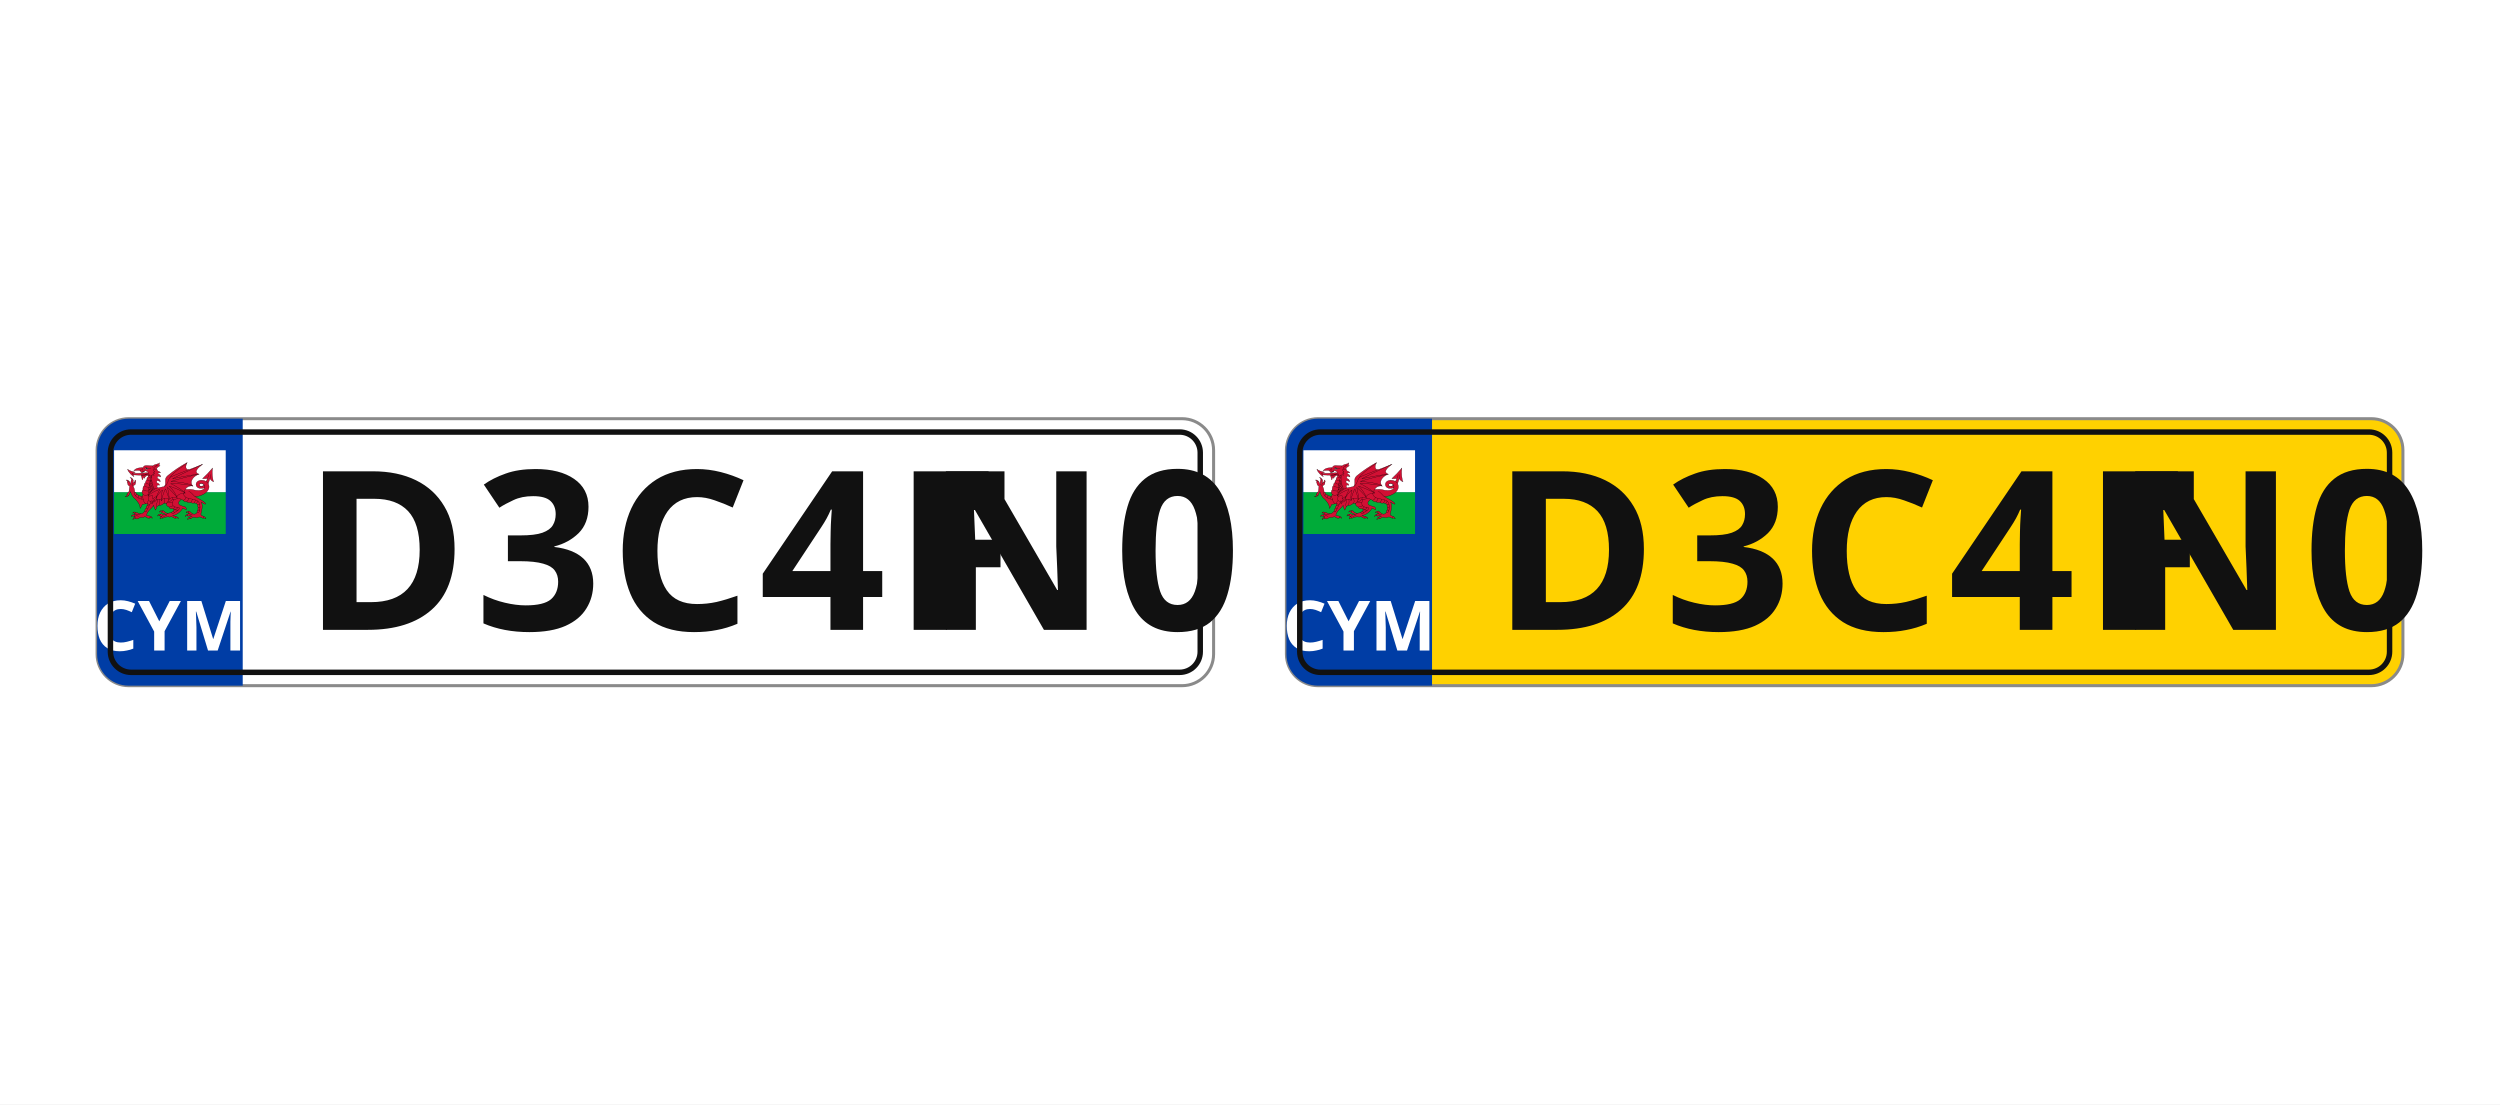
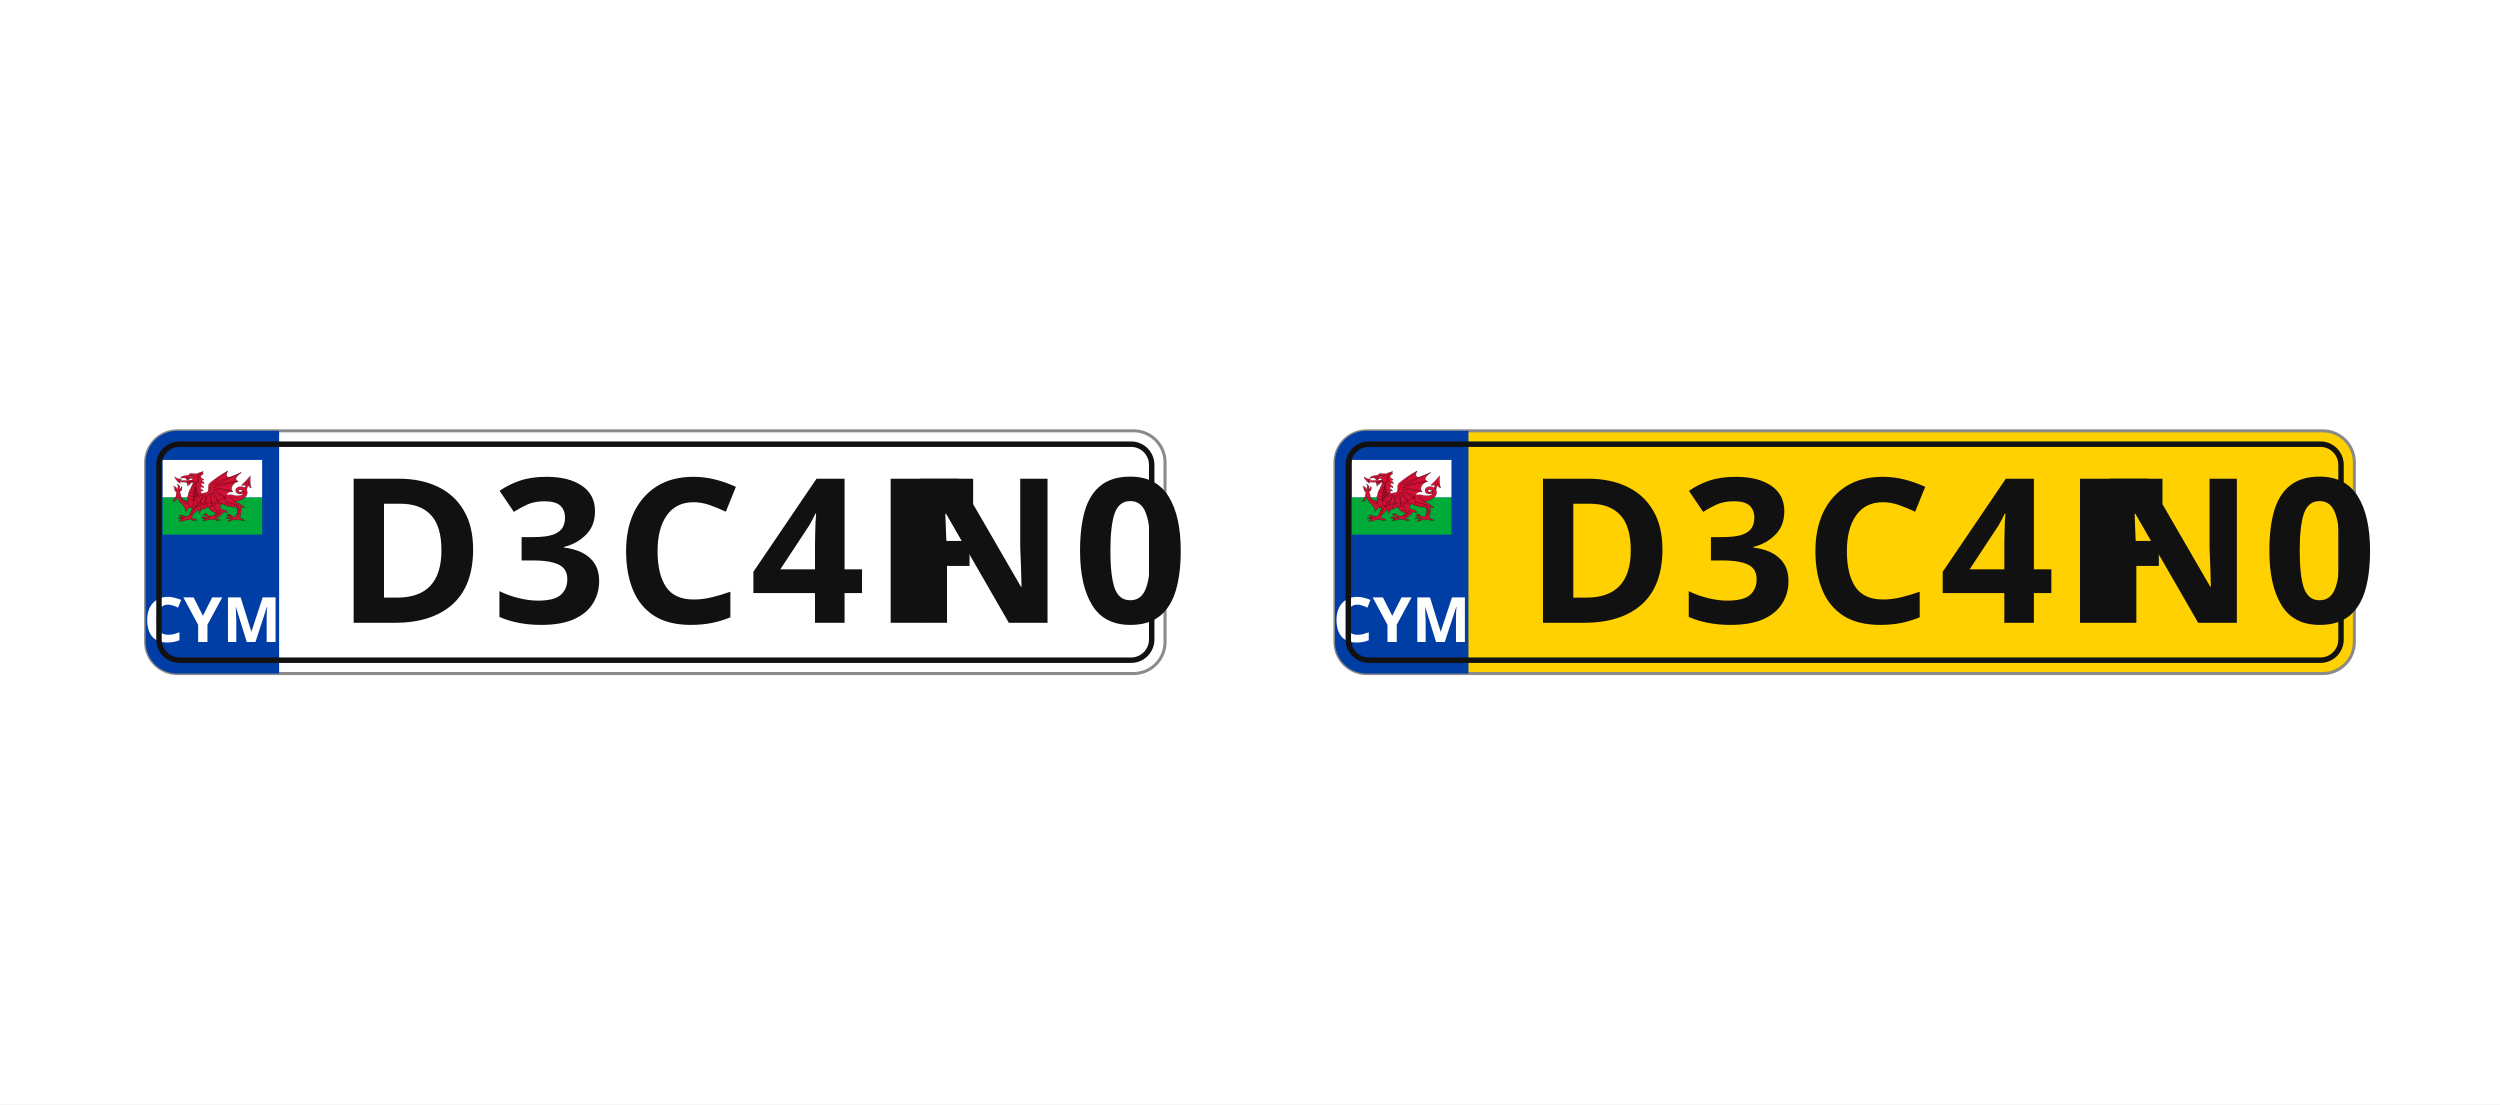
<svg xmlns="http://www.w3.org/2000/svg" width="206mm" height="91mm" viewBox="0 0 206 91">
  <g id="Background">
    <rect width="206.0" height="91.0" fill="#FFFFFF" />
  </g>
  <g id="front">
    <clipPath id="frontc">
-       <rect x="8.000" y="34.500" width="92.0" height="22.0" rx="2.6" />
+       <rect x="12.000" y="35.500" width="84.0" height="20.0" rx="2.6" />
    </clipPath>
-     <rect x="8.000" y="34.500" width="92.0" height="22.0" rx="2.6" fill="#FFFFFF" stroke="#8A8A8A" stroke-width="0.25" />
+     <rect x="12.000" y="35.500" width="84.0" height="20.0" rx="2.6" fill="#FFFFFF" stroke="#8A8A8A" stroke-width="0.25" />
    <g clip-path="url(#frontc)">
-       <rect id="frontband" x="8.000" y="34.500" width="12.0" height="22.0" fill="#003DA5" />
+       <rect id="frontband" x="12.000" y="35.500" width="11.0" height="20.0" fill="#003DA5" />
    </g>
-     <svg x="9.400" y="37.100" width="9.200" height="6.900" viewBox="0 0 640 480">
+     <svg x="13.400" y="37.900" width="8.200" height="6.150" viewBox="0 0 640 480">
      <path fill="#00ab39" d="M0 240h640v240H0z" />
      <path fill="#fff" d="M0 0h640v240H0z" />
      <g stroke="#000" stroke-width="1.4">
        <path fill="#d21034" d="M419 70.8h-.1zm-.1 0a694 694 0 0 0-111.8 75c-17 14.9-12.2 26.7-12.9 40 .6 9-1.9 17.4-7.4 22.4l-37.8 7.6-3.6-10.4c1.1-5.4 5.5-8 14.9-4.7.7-6.8-4.9-9.6-11.3-12-2.3-1.8-5-3-4.7-9-1-13.5 20.6 1 20.8 1s-.8-13.7-10.7-16.4c-5.4-1.9-7.7-7.6-5.6-11.8 4.3-8.7 12.5.6 18.7 1-.2-5.7-1.8-9.7-6.7-14.2-2.6-1.7-9-2.9-9.2-5.6-.1-3.6 6-5.2 14.5-4.2-1.8-5.1-7.5-8.4-15.3-10.8l-4.6-8.1c-2.2-4-3.2-4.2 1.9-11.8 4.5-3 10.6-7.2 15.2-10.1l-5-.6c.6-5.5.7-7.4 2-16.5-5 6.7-11 5.5-16.6 8.2 0 0-15.6 2.8-20.7 9.5l-39.4-2c-8.4 1.1-15.5 3.5-16.9 11.6-19.1 2-39.1.3-53.7 18.5 10-.4 18.6-2.8 29.8-1.4 0 0 9.5.2 11.4 10.3.2.4 3.3.4 3.3.4l3.6 2.8 1.4-3.8 3.2 2.2 1-4.2 3.2 2.2.2-5 4.2 3v-6.7s15.6 0 20.4 10c.2.1-43.7 8-86.1 4.3l12.2-6c-15.4-3.2-30-6-43.6-16.7 5.1 19.4 31.7 42.1 37.2 42l-5.2-9.4 46 2c1.7 5.1 1 10.8 5 15.3 0 0-2.5 8.4 3.2 11.8.2.4 6.7-17 6.7-17s2 4.7 4 7.8c3-15 19.4-17.5 19.4-17.5l3.4 8c-5.1.8-11.5 11.2-8 17-3.5 0-9.6 10.1-7.7 15.6-2.9 2.9-10 6.7-8.3 18.8-5.6 1.2-9 11.5-7.2 22.5-8.8 8.1-6.6 23 1.2 29.1-3.2 3-5.2 5.1-5.2 8.7-3.1-1.1-6-.2-7.3 1.8-3.8-3.9-9.2-7.2-13-3.6-1-4.6-7-9.6-13.5-9a12 12 0 0 0-9-13s-1.5-22.6-8.3-30c-.7-4 .4-6.8 6-10.2 5.7-3 6.9-5.3 6.4-13.9 2.3-5.7 4-11.5-3-15.4.2 6.8-1.8 10-4.6 13-3.3-.4-4.4 3.4-6.6 5-3.1-4.1 6.5-10.6-.6-19.9-.4-.4-5-12-16.3-11.8 5.3 3.1 7.6 8.4 7.6 13.9a41 41 0 0 0-1.8 29.3c-4.7-7-7.4-20.4-11.3-22.7-3.4-.7-5-8.7-18.3-6.4 5.7 1.5 7.6 5.9 9 9.8-3.4 1.8-1.7 6.6.9 9.9-.5 7.7 4.1 12.2 11 15L85.6 237c-2.7-.3-7 10.4-8.6 10.7-2.7 1.7-7.4 6.2-2 7.5-1.6 5.7-3.1 9.2-11.7 10.4 0 0 9 5.4 16.6-3.8 8-.2 5.4-9.8 9.3-14 0-.3 2.3-1.7 5.5-10.2 1.4 7.6 9.2 30.8 26.7 42.3 15.3 16.4 28 31.9 27.8 53.7a54 54 0 0 0 12.3-22.7 89 89 0 0 1 30.8-3.6c-1.8 3.9-3.9 7.6-1.3 10-7.4 2.6-9 8-6 13.3-7.8 5.3-8.3 8.7-8.4 17.5-14.5 18.5-23.4 17.9-37.7 13-4.6-2.7-12-6.6-15.3-4.5-6.1-4.2-15-4.8-16.5 4.6 4.7-3.9 7.4-3.1 11.1.6-.7 1.9-1.3 3.7 1.4 4.8l-3.6 4c-6.6-1-15.6-1-17.9 8.7 3.4-2.9 11-3.5 17-.8l3.5 1.2.4 4.6s-9-1.4-11.4 13.3c8.4-9 14.4-6.7 14.4-6.7 3.3 4.8 15.3 4.1 24-3.8 12.1-6.8 15.7 3 23.5-3.4 6.5-4.8 14.2-1.6 19.5 4 6.1 2.3 12.5 4.2 17.5 0 0 0 6.2-3.9 12.3 2.4 0-7-5-10.9-11.8-11l-2-2c-6.5-1.4-13.7-.8-19.4-4a58 58 0 0 1 14.1-27c9.3-10 16.2-14.6 28-29.9-.5 8.7 6.1 18.3 9.6 27 0 0 7-11.1 8-20.3.3 0 8.9-4.4 12.5-8.3 7.8 4.9 20.4-3.8 28.6-11 5 2 8.9 1.8 14.7 0-4.7 9.6 2.7 18.5 14.5 22.2 1 8.4 9.6 10.2 22.5 10.2.6 5 8.3 5.7 8.3 5.7-5 2.2-7.4 4.5-7.3 9.6-5 0-8.7 1.3-10 7-6.9.2-13.9.7-19.8 4-6.3-.9-14-3.5-18.9-8.6-2.5-2.1-3.2-5.2-7.6-6.4-2.8-3.3-6.2-2.6-7.3.6-2.9-2.3-13.8-3.3-15.7 7 5.2-3.7 9.7-5.1 13-.5-1.8 3.1 4.2 5 9.4 6.2 3.7.2 10.2 3.6 12.2 9.2a20 20 0 0 1-16.7-2.6 11 11 0 0 0-13-.8c-4.4-2.8-14.7 2.5-15.1 10.9 4.3-4 8.3-6 12.3-3.4-2 .4-1.3.6-1 1.8l10 5.8c-5 1.3-9.6 3.3-7.4 12.5 0 0 4-8 13-5 .2-.3 1.3 2.8 3.9.7 3.9-4.4 12.8-6.4 20.7-7.2 6.3-.7 12.6-2.6 18 1 5-2.5 10.4-4.2 16-.2 6.6 2 11.4 9.8 19.7 6.3 4.2-3 9.3-3 14.5 2.8 0-7.4-5.5-9.9-13.3-11.5l-5.4-3.2c-5-.8-10 .1-15.1-2.3a92 92 0 0 0 57.7-42.4l12.5 4.4c3 .2 3.2 1.2 9.3 3 .2-8.9-3.7-18.1-19.8-19l-21-8c-4.6-4.8-6.6-14.9-.9-20.8 5.6-5 6.6-4.4 10.3-10.5 4.5-.4 8.7 4.2 12.8 4.2 2 5.9 13.4 11 20.6 9.3 4.5 4 13 6.2 22.5 3a18 18 0 0 0 20.5 3c2.2 2.2 6.8 4 12 2.8.5 0 2.8 5.8 8.5 7.9-2.5 2.4-1 13 1.7 16.9a17 17 0 0 0-.9 12.7c-5.8 3.7-7 6.5-4.4 12.8-7.6 12.3-16.7 13.7-25.3 10l-9.3-6-9.8-9.6c-1.7-1.6-5.2-2-5.9 1.4 0 0-12.6-2.8-13.7 7.9 5.3-5.1 12.7-.6 12.7-.4s-1.8 1.4-.4 3.4c.3-.3 9.3 3.3 17.2 6.7 4.3 1.7 5.3 2.2 7.2 3.2l-7.2-3.2a33 33 0 0 0-11-2.9c-4.4-.4-9.2-1-11.4 2.4-4.8 2-12.4 3.7-12 12.7 3.2-5.4 7.7-5.1 13.4-4.6l-.4 1.2c6.2 2.8 5-.8 10.8-1.3a44 44 0 0 1 15.3 2.5c-4.5 1.3-10.7.7-13.6 4-.6 1-2.5.6-1.6 3.2 0 0-9-.2-11.3 12 9-5.7 15.9-5.5 16-5.5l2.9.6 11-7.3c.3 0 10.6-4.6 15.3.6 4.2 2 8.6 2.2 13-.4 8.4-3.7 16.3-4 24 1.2l7.1 4.2 3-2s8-2.2 13.8 4.9c-2.4-12.3-11.2-12.7-11.2-12.7l-2-1.8-12.4-4.9c-1.9-4.5-6.4-8-1.9-13.4 4.7-23.1 10.2-40.4 1.2-63.8 8.4 3.6 14.7 14.8 25.2 10.9 0-9.4-34.6-27.3-61-41.6C508 264 560 232.1 540 191.5l9.4-29.4c4.5 9 13.5 15.8 21.6 18.7-6.7-12.7-10.5-51.6-6.7-78.4a627 627 0 0 1-57.1 60c10 2.4 18.9.7 28.6-.5l-8.2 17c-26.6-15.7-57.8-4-58 16.8.9 24.2 30.8 27.7 48.1 19.2-3.4 22.1-54.2 14-54.2 14-18-6.2-35.1-5.2-54-5 3.9-12.1 25.7-22.9 42.4-18.1-23.3-26.2 3.3-58.7 35.4-68.6-35-11.6-4.9-38.3 21.3-57.4 0 0-75.3 31.7-82.2 31.6-21.4-1.6-15.6-27-7.4-40.6zm-236.4 30.4q2.8 0 5.5.6c3.4.9 7.5 1.3 7.5 2.4-1.6 2.6-5.5 5.7-9.3 5.6s-6-2.5-7.2-8.2q.8-.4 3.5-.4zm317 89.4c5 0 10.9 2 16.6 8.2-2.7 8-26.8 12-28.4.2-.5-3.6 4.6-8.3 11.8-8.4z" />
        <path fill="none" stroke-linejoin="round" d="m207.4 171.2 3.7 5.3m-.2.1s0 7.2 1.5 7.3m-3.3 3.9 3.8 6.3m-10.5 1.6c.2 0 4.7 5.2 4.7 5.2m3.9-4c0 .2 4.2 8.1 4.5 8.1m-10-2.6s1.4 9.6 2.7 9.3m-9 8.3 4.2 6.5m3.7-13.3s2.3 9.1 4.1 8.3m1.9-13.8c.1.2 4.3 6.1 5.4 5.3m-1 2.3 4 8m-10.6-1.8 3.3 9.4m-11-4.6s3 10.1 5.7 8.5m-6.8 5s.2 5.3 2.8 5.6m1.8-8.3c0 .2 2.7 3.8 2.7 3.8m5-10.1 2.1 3.5m4.9-10 3.3 4.1M206 176.7c.1 4.5 7.2-1.6 10-5.4m-13 21s7.7-5.5 13.7-13.8m-16.3 26.9c5.5-1.5 15.6-13.7 17.6-20.2m-18.7 32.3c1.5.7 20.3-13 20.8-22.9M198.8 228c0-.1 17.2-4.4 24.3-23.3M198 242.3s27.5-16.5 29-28.6M412.4 270s-1.8 14.2-16 16.4m20.5 9c.1-.2 13.6-15 10.1-19.5m21.1 5.2s-.2 10.3-8.6 17.4m25.4-14.4s.3 12.4-5 17.4m20.4-10s-6 11.7-8.1 12.9m7.9 7.8s7.8 2 10.3-3.2m-8.3 20.1s7.2 1.3 10.6-5.6m-11.4 18.7s5.9 5 9.9-1.6m-94-94.4s-.7 25.3 34.8 30.4c39.7 11 58.5 5.2 60.8 49.7-1.5 17-3.6 36-16 28.7m-117.4-85.5s5.7 10.1 12.5 9.4c9-2.6 12.3 2.9 12.3 2.9m-49-2.2s15 7.3 27.7-4.5m-26-6c1.3 17.5-20.1 27.5-28.6 25.8m29.6 41c.1 0 11.6-6.8 9.3-11.6m-32.1 1.5c.3-.4 19.3-2.2 22.8-9m-31.6-19s26.9.2 28.7 5.1m7-21s-26.2 44.9 22.2 44.9m-50-45.5s-5.6 16.7-13.6 22.4m-14.2-28.2s9.7 18.8 0 28.1M261 280.8c.1.3 3.1 26.7-3.5 34.2m-9.2-33.4s1 16.8-4 22.8 1.2 18.4 1.2 18.4m-60.5 8s3.6 6.3 8.5 4.1m-2.5-17.8s8 3.5 10.7 2.2m-2-30.4s-11.8 3.3-7.3 17.3c6.8 5.5 13.4 4.6 13.4 4.6m-29.4 37.4c-.1 0 1.4 11 9 2.7 5.3-11.2 22-42.6 25.9-53.4m7.8-5.1s-8.1-6.3-7.8 2.5c-.2 5.5 2.5 6.8 2.5 6.8.3 4 3.8 9.6 6.6 4.5 1.2-5-.8-7.2-.8-7.2m4.7-9c-7.3-.4-11.3 15.7 2.8 5.6m4.8-11s-1.8 2.5-4.7-.2c-1.5-2.6-6.8 12 2.5 12.5 1.7-4.3 6.8-5.5 6.8-5.5m4.4-13.8s-4.2 2-5.7 1.7c-5 1.1-4 12.8 2.3 12.1 2.2-2.5 4.5-6 4.5-6m-40.3-23c-.2 0-16.5 25.7 9.1 32.5m198-71s-10 8.4-.7 22c-31-.5-47.5 13.8-48.8 23.4-39.4-2.8-32.2 8.8-45 12.6-17.1-14.3-42.2-6.3-40.6 8-11.4-16.1-29-8.3-31.2-4.3s-1.3-19.8-1.3-19.8-11.5 5.2-19.4 14.6v-19.9c-9.6 2-18.9 2-28.8 1.8m-25.9-7.3s14.3 8 32-2.8M166 226.3s11 10 32 6.8m-25-29.7s2.4 8.1 26.3 8.6M181 184.6s9 11 21.2 9.3m-13.5-25s3.5 6 16.8 7m-9-24.5s7 7.6 15 6.3M238 89.3s3.1-3 8.3-1.5m-10.5 17.8s-9.6-.3-9-4c.8-4.4 10.2-7.5 10.2-7.5s12.5-8 14.4-10.8m-56.6 44 12.2 23.3 5.8-8.8 3 6 5-8.7 8.6 5.5-3.2-10.7 7.2-.5s-2-5.1-8.4-6.2c1.7-1.3 7.7-5.3 7.7-5.3s-3.4-4-8.8-4.1c1.8-1.9 4.2-6.5 4-6.5l-5.3-1.2s12.2 4 21.6-1.6M221 89.7c.1.1-.7 4.8-3.3 7.5m-43.7 5.3s7.5-2 13.1-.9 13.1 3.2 13.1 3.2 9-1.2 11.9-3.3m-56.8 6s-1 3.6-1.4 6c0 1.7-5.5 4-5.5 4m10.3-17.4s4.8 6 5 9.5c.1 3.4-3.6 6-3.6 6M109 141l-5-8 4.5-1.6m90.5 121c-4-5.2 3-84.2 17.7-104.8-5.1 37.2 12 75.2 16.3 75m-79-97s6.8 2.5 20.7-8.6m18.9 26.8 10 .1m300.3-62s-166.7 77.8-169.1 82c28.1-8.6 147.5-28.5 150.4-26.8-7 1.7-151.9 35-158.7 43 36.2-1.2 111.9 11.6 123.8 24C424.5 198.3 347.6 187 324 192c17.2 4.1 83.2 46.8 83.2 53.6-10-9.5-89.3-42.2-92.4-39 18.2 10.9 43.9 51.4 43.9 61.3-5.3-8.4-51.2-57.7-53.9-54.5 4.9 6.7 14.5 64.9 9.6 67.6 0-7-17.8-58-19.3-59.4-3.6 1-26.3 62-21.8 67.8-3-20.4.5-63 6-61.3-10 1.5-41.7 43.4-38.3 50 1-10.5 2.4-17.4 20.4-52.1-20 1.2-61.2 27.1-68.2 36.4 5.6-16.5 40.5-44.4 55.8-46.4m72-60.7c17.6-9.8 72-29.7 108.4-44.4m-142.6 97s12-.2 24-32.8c11.8-44.6 105.7-94.3 107.6-103.6M128 252.8s-2.8 6-6.2 7.6m19.7 1.4s-3.7 7.2-4.6 10.6m17.5-7s3 9.8.5 14.4m-36.4-40.1c-9.4 5.3 5.4 39 50.1 42.2m-7.2-18.2s-1.2 6 7.2 18c-2.4 13.4 10.2 23.9 15.2 25.6m-26-164.2 1.4-3.6 1.5 4 2.5-.1 1.6-4 1.4 4h2.4l1.5-4.4 2.3 4.2h2l1.5-5 3 3.6 1.2-.4 1-5.2 3.1 3.6 1-.5 1.4-5 2.5 3.7 1.3-.4 1.2-4.3 2.4 4m-39 6.2 18.8-.3c6 0 15.8-8.3 26.7-5.7m-84.9 46s3.1 6.8 7.4 3m-14.6 1.5s-6 16.2 1.2 20m-9.8-37.8s0 3.8 8-2m-32.5 86.7s6.3 2 5.3 6.7m-3-80.8s4 1.9 7.8-4m34.2 189.7c6.1-.4 7.5 2.4 13 2.4 6.6.2 12.9-2.4 21-4.7m53.1 15c-.2 0-3 5.8-.5 8.7m-87.5-8.2s9.8-8 15-3.1c4.9 1.7 7.6 1.4 7.6 1.4m-17.5-21.3s2.4 6.2-5.6 5.3m-2.4 9s5.1 3.2-.7 7.5m3.8 5.8s7 1 2.9 6.7M346 341.6s19 2 20 3.4c2.2-2.3 19.2-16.2-1.7-18.1a19 19 0 0 1-18.3 14.7zm-6.8 9.5c7.1 5.7 4.2 9.1 26.6-5.9m-36.8 13s10.5 11.4 18.2-2.4m-38.3 6.5-14.3 7.5M269 380.3s8.7-7.4 12.7-3.5 21.3-3.4 21.3-3.4M275.5 348s3 6-2.8 6.7m-8.5 11.9s3 5.6-2.8 7m9.5 8.1s9 .5 5.8 7.3m78.4-8.5s-5 4.2-1.3 9m73-39s5.7 2.8-1.1 7.5m-5.7 9.9s4.3 4.5 1.4 8.2m10.6 9s5.9 1.7 5.2 6.6m77.8-11s-5 3.7-2.3 8.4M427 236.3c11.8-1.4 28.8 25 37.5 30.1m51.9-67.4s6 5.3.7 18m10.4-38.2c1.7 1.3 8.1 4.8 12.4 12.8m4.1-52.2-8.3 22.5m17.6-23.6s-1.6 20-4 24M516 198.8c-2.7 8-26.8 12-28.4.2-.9-6 14.2-15.3 28.4-.2z" />
        <path stroke-linejoin="round" d="m182.3 101.3 9.3 1.7s-6.5 8.8-9.3-1.7z" />
      </g>
    </svg>
-     <text x="14.000" y="53.600" font-family="Barlow Condensed" font-weight="700" font-size="5.714" fill="#FFFFFF" text-anchor="middle">CYM</text>
-     <g id="frontreg" font-family="Barlow Condensed" font-weight="700" font-size="18.291" letter-spacing="0.640" fill="#111111">
-       <text x="24.973" y="51.902">D3C4F</text>
-       <text x="76.299" y="51.902">N0</text>
+     <text x="17.500" y="52.900" font-family="Barlow Condensed" font-weight="700" font-size="5.143" fill="#FFFFFF" text-anchor="middle">CYM</text>
+     <g id="frontreg" font-family="Barlow Condensed" font-weight="700" font-size="16.629" letter-spacing="0.582" fill="#111111">
+       <text x="27.639" y="51.320">D3C4F</text>
+       <text x="74.299" y="51.320">N0</text>
    </g>
-     <rect x="9.100" y="35.600" width="89.800" height="19.800" rx="1.7" fill="none" stroke="#111111" stroke-width="0.45" />
+     <rect x="13.100" y="36.600" width="81.800" height="17.800" rx="1.7" fill="none" stroke="#111111" stroke-width="0.45" />
  </g>
  <g id="rear">
    <clipPath id="rearc">
-       <rect x="106.000" y="34.500" width="92.0" height="22.0" rx="2.6" />
+       <rect x="110.000" y="35.500" width="84.0" height="20.0" rx="2.6" />
    </clipPath>
-     <rect x="106.000" y="34.500" width="92.0" height="22.0" rx="2.6" fill="#FFD100" stroke="#8A8A8A" stroke-width="0.25" />
+     <rect x="110.000" y="35.500" width="84.0" height="20.0" rx="2.6" fill="#FFD100" stroke="#8A8A8A" stroke-width="0.25" />
    <g clip-path="url(#rearc)">
-       <rect id="rearband" x="106.000" y="34.500" width="12.0" height="22.0" fill="#003DA5" />
+       <rect id="rearband" x="110.000" y="35.500" width="11.0" height="20.0" fill="#003DA5" />
    </g>
-     <svg x="107.400" y="37.100" width="9.200" height="6.900" viewBox="0 0 640 480">
+     <svg x="111.400" y="37.900" width="8.200" height="6.150" viewBox="0 0 640 480">
      <path fill="#00ab39" d="M0 240h640v240H0z" />
      <path fill="#fff" d="M0 0h640v240H0z" />
      <g stroke="#000" stroke-width="1.4">
        <path fill="#d21034" d="M419 70.8h-.1zm-.1 0a694 694 0 0 0-111.8 75c-17 14.9-12.2 26.7-12.9 40 .6 9-1.9 17.4-7.4 22.4l-37.8 7.6-3.6-10.4c1.1-5.4 5.5-8 14.9-4.7.7-6.8-4.9-9.6-11.3-12-2.3-1.8-5-3-4.7-9-1-13.5 20.6 1 20.8 1s-.8-13.7-10.7-16.4c-5.4-1.9-7.7-7.6-5.6-11.8 4.3-8.7 12.5.6 18.7 1-.2-5.7-1.8-9.7-6.7-14.2-2.6-1.7-9-2.9-9.2-5.6-.1-3.6 6-5.2 14.5-4.2-1.8-5.1-7.5-8.4-15.3-10.8l-4.6-8.1c-2.2-4-3.2-4.2 1.9-11.8 4.5-3 10.6-7.2 15.2-10.1l-5-.6c.6-5.5.7-7.4 2-16.5-5 6.7-11 5.5-16.6 8.2 0 0-15.6 2.8-20.7 9.5l-39.4-2c-8.4 1.1-15.5 3.5-16.9 11.6-19.1 2-39.1.3-53.7 18.5 10-.4 18.6-2.8 29.8-1.4 0 0 9.5.2 11.4 10.3.2.4 3.3.4 3.3.4l3.6 2.8 1.4-3.8 3.2 2.2 1-4.2 3.2 2.2.2-5 4.2 3v-6.7s15.6 0 20.4 10c.2.1-43.7 8-86.1 4.3l12.2-6c-15.4-3.2-30-6-43.6-16.7 5.1 19.4 31.7 42.1 37.2 42l-5.2-9.4 46 2c1.7 5.1 1 10.8 5 15.3 0 0-2.5 8.4 3.2 11.8.2.4 6.7-17 6.7-17s2 4.7 4 7.8c3-15 19.4-17.5 19.4-17.5l3.4 8c-5.1.8-11.5 11.2-8 17-3.5 0-9.6 10.1-7.7 15.6-2.9 2.9-10 6.7-8.3 18.8-5.6 1.2-9 11.5-7.2 22.5-8.8 8.1-6.6 23 1.2 29.1-3.2 3-5.2 5.1-5.2 8.7-3.1-1.1-6-.2-7.3 1.8-3.8-3.9-9.2-7.2-13-3.6-1-4.6-7-9.6-13.5-9a12 12 0 0 0-9-13s-1.5-22.6-8.3-30c-.7-4 .4-6.8 6-10.2 5.7-3 6.9-5.3 6.4-13.9 2.3-5.7 4-11.5-3-15.4.2 6.8-1.8 10-4.6 13-3.3-.4-4.4 3.4-6.6 5-3.1-4.1 6.5-10.6-.6-19.9-.4-.4-5-12-16.3-11.8 5.3 3.1 7.6 8.4 7.6 13.9a41 41 0 0 0-1.8 29.3c-4.7-7-7.4-20.4-11.3-22.7-3.4-.7-5-8.7-18.3-6.4 5.7 1.5 7.6 5.9 9 9.8-3.4 1.8-1.7 6.6.9 9.9-.5 7.7 4.1 12.2 11 15L85.6 237c-2.7-.3-7 10.4-8.6 10.7-2.7 1.7-7.4 6.2-2 7.5-1.6 5.7-3.1 9.2-11.7 10.4 0 0 9 5.4 16.6-3.8 8-.2 5.4-9.8 9.3-14 0-.3 2.3-1.7 5.5-10.2 1.4 7.6 9.2 30.8 26.7 42.3 15.3 16.4 28 31.9 27.8 53.7a54 54 0 0 0 12.3-22.7 89 89 0 0 1 30.8-3.6c-1.8 3.9-3.9 7.6-1.3 10-7.4 2.6-9 8-6 13.3-7.8 5.3-8.3 8.7-8.4 17.5-14.5 18.5-23.4 17.9-37.7 13-4.6-2.7-12-6.6-15.3-4.5-6.1-4.2-15-4.8-16.5 4.6 4.7-3.9 7.4-3.1 11.1.6-.7 1.9-1.3 3.7 1.4 4.8l-3.6 4c-6.6-1-15.6-1-17.9 8.7 3.4-2.9 11-3.5 17-.8l3.5 1.2.4 4.6s-9-1.4-11.4 13.3c8.4-9 14.4-6.7 14.4-6.7 3.3 4.8 15.3 4.1 24-3.8 12.1-6.8 15.7 3 23.5-3.4 6.5-4.8 14.2-1.6 19.5 4 6.1 2.3 12.5 4.2 17.5 0 0 0 6.2-3.9 12.3 2.4 0-7-5-10.9-11.8-11l-2-2c-6.5-1.4-13.7-.8-19.4-4a58 58 0 0 1 14.1-27c9.3-10 16.2-14.6 28-29.9-.5 8.7 6.1 18.3 9.6 27 0 0 7-11.1 8-20.3.3 0 8.9-4.4 12.5-8.3 7.8 4.9 20.4-3.8 28.6-11 5 2 8.9 1.8 14.7 0-4.7 9.6 2.7 18.5 14.5 22.2 1 8.4 9.6 10.2 22.5 10.2.6 5 8.3 5.7 8.3 5.7-5 2.2-7.4 4.5-7.3 9.6-5 0-8.7 1.3-10 7-6.9.2-13.9.7-19.8 4-6.3-.9-14-3.5-18.9-8.6-2.5-2.1-3.2-5.2-7.6-6.4-2.8-3.3-6.2-2.6-7.3.6-2.9-2.3-13.8-3.3-15.7 7 5.2-3.7 9.7-5.1 13-.5-1.8 3.1 4.2 5 9.4 6.2 3.7.2 10.2 3.6 12.2 9.2a20 20 0 0 1-16.7-2.6 11 11 0 0 0-13-.8c-4.4-2.8-14.7 2.5-15.1 10.9 4.3-4 8.3-6 12.3-3.4-2 .4-1.3.6-1 1.8l10 5.8c-5 1.3-9.6 3.3-7.4 12.5 0 0 4-8 13-5 .2-.3 1.3 2.8 3.9.7 3.9-4.4 12.8-6.4 20.7-7.2 6.3-.7 12.6-2.6 18 1 5-2.5 10.4-4.2 16-.2 6.6 2 11.4 9.8 19.7 6.3 4.2-3 9.3-3 14.5 2.8 0-7.4-5.5-9.9-13.3-11.5l-5.4-3.2c-5-.8-10 .1-15.1-2.3a92 92 0 0 0 57.7-42.4l12.5 4.4c3 .2 3.2 1.2 9.3 3 .2-8.9-3.7-18.1-19.8-19l-21-8c-4.6-4.8-6.6-14.9-.9-20.8 5.6-5 6.6-4.4 10.3-10.5 4.5-.4 8.7 4.2 12.8 4.2 2 5.9 13.4 11 20.6 9.3 4.5 4 13 6.2 22.5 3a18 18 0 0 0 20.5 3c2.2 2.2 6.8 4 12 2.8.5 0 2.8 5.8 8.5 7.9-2.5 2.4-1 13 1.7 16.9a17 17 0 0 0-.9 12.7c-5.8 3.7-7 6.5-4.4 12.8-7.6 12.3-16.7 13.7-25.3 10l-9.3-6-9.8-9.6c-1.7-1.6-5.2-2-5.9 1.4 0 0-12.6-2.8-13.7 7.9 5.3-5.1 12.7-.6 12.7-.4s-1.8 1.4-.4 3.4c.3-.3 9.3 3.3 17.2 6.7 4.3 1.7 5.3 2.2 7.2 3.2l-7.2-3.2a33 33 0 0 0-11-2.9c-4.4-.4-9.2-1-11.4 2.4-4.8 2-12.4 3.7-12 12.7 3.2-5.4 7.7-5.1 13.4-4.6l-.4 1.2c6.2 2.8 5-.8 10.8-1.3a44 44 0 0 1 15.3 2.5c-4.5 1.3-10.7.7-13.6 4-.6 1-2.5.6-1.6 3.2 0 0-9-.2-11.3 12 9-5.7 15.9-5.5 16-5.5l2.9.6 11-7.3c.3 0 10.6-4.6 15.3.6 4.2 2 8.6 2.2 13-.4 8.4-3.7 16.3-4 24 1.2l7.1 4.2 3-2s8-2.2 13.8 4.9c-2.4-12.3-11.2-12.7-11.2-12.7l-2-1.8-12.4-4.9c-1.9-4.5-6.4-8-1.9-13.4 4.7-23.1 10.2-40.4 1.2-63.8 8.4 3.6 14.7 14.8 25.2 10.9 0-9.4-34.6-27.3-61-41.6C508 264 560 232.1 540 191.5l9.4-29.4c4.5 9 13.5 15.8 21.6 18.7-6.7-12.7-10.5-51.6-6.7-78.4a627 627 0 0 1-57.1 60c10 2.4 18.9.7 28.6-.5l-8.2 17c-26.6-15.7-57.8-4-58 16.8.9 24.2 30.8 27.7 48.1 19.2-3.4 22.1-54.2 14-54.2 14-18-6.2-35.1-5.2-54-5 3.9-12.1 25.7-22.9 42.4-18.1-23.3-26.2 3.3-58.7 35.4-68.6-35-11.6-4.9-38.3 21.3-57.4 0 0-75.3 31.7-82.2 31.6-21.4-1.6-15.6-27-7.4-40.6zm-236.4 30.4q2.8 0 5.5.6c3.4.9 7.5 1.3 7.5 2.4-1.6 2.6-5.5 5.7-9.3 5.6s-6-2.5-7.2-8.2q.8-.4 3.5-.4zm317 89.4c5 0 10.9 2 16.6 8.2-2.7 8-26.8 12-28.4.2-.5-3.6 4.6-8.3 11.8-8.4z" />
        <path fill="none" stroke-linejoin="round" d="m207.4 171.2 3.7 5.3m-.2.1s0 7.2 1.5 7.3m-3.3 3.9 3.8 6.3m-10.5 1.6c.2 0 4.7 5.2 4.7 5.2m3.9-4c0 .2 4.2 8.1 4.5 8.1m-10-2.6s1.4 9.6 2.7 9.3m-9 8.3 4.2 6.5m3.7-13.3s2.3 9.1 4.1 8.3m1.9-13.8c.1.2 4.3 6.1 5.4 5.3m-1 2.3 4 8m-10.6-1.8 3.3 9.4m-11-4.6s3 10.1 5.7 8.5m-6.8 5s.2 5.3 2.8 5.6m1.8-8.3c0 .2 2.7 3.8 2.7 3.8m5-10.1 2.1 3.5m4.9-10 3.3 4.1M206 176.7c.1 4.5 7.2-1.6 10-5.4m-13 21s7.7-5.5 13.7-13.8m-16.3 26.9c5.5-1.5 15.6-13.7 17.6-20.2m-18.7 32.3c1.5.7 20.3-13 20.8-22.9M198.8 228c0-.1 17.2-4.4 24.3-23.3M198 242.3s27.5-16.5 29-28.6M412.4 270s-1.8 14.2-16 16.4m20.5 9c.1-.2 13.6-15 10.1-19.5m21.1 5.2s-.2 10.3-8.6 17.4m25.4-14.4s.3 12.4-5 17.4m20.4-10s-6 11.7-8.1 12.9m7.9 7.8s7.8 2 10.3-3.2m-8.3 20.1s7.2 1.3 10.6-5.6m-11.4 18.7s5.9 5 9.9-1.6m-94-94.4s-.7 25.3 34.8 30.4c39.7 11 58.5 5.2 60.8 49.7-1.5 17-3.6 36-16 28.7m-117.4-85.5s5.7 10.1 12.5 9.4c9-2.6 12.3 2.9 12.3 2.9m-49-2.2s15 7.3 27.7-4.5m-26-6c1.3 17.5-20.1 27.5-28.6 25.8m29.6 41c.1 0 11.6-6.8 9.3-11.6m-32.1 1.5c.3-.4 19.3-2.2 22.8-9m-31.6-19s26.9.2 28.7 5.1m7-21s-26.2 44.9 22.2 44.9m-50-45.5s-5.6 16.7-13.6 22.4m-14.2-28.2s9.7 18.8 0 28.1M261 280.8c.1.3 3.1 26.7-3.5 34.2m-9.2-33.4s1 16.8-4 22.8 1.2 18.4 1.2 18.4m-60.5 8s3.6 6.3 8.5 4.1m-2.5-17.8s8 3.5 10.7 2.2m-2-30.4s-11.8 3.3-7.3 17.3c6.8 5.5 13.4 4.6 13.4 4.6m-29.4 37.4c-.1 0 1.4 11 9 2.7 5.3-11.2 22-42.6 25.9-53.4m7.8-5.1s-8.1-6.3-7.8 2.5c-.2 5.5 2.5 6.8 2.5 6.8.3 4 3.8 9.6 6.6 4.5 1.2-5-.8-7.2-.8-7.2m4.7-9c-7.3-.4-11.3 15.7 2.8 5.6m4.8-11s-1.8 2.5-4.7-.2c-1.5-2.6-6.8 12 2.5 12.5 1.7-4.3 6.8-5.5 6.8-5.5m4.4-13.8s-4.2 2-5.7 1.7c-5 1.1-4 12.8 2.3 12.1 2.2-2.5 4.5-6 4.5-6m-40.3-23c-.2 0-16.5 25.7 9.1 32.5m198-71s-10 8.4-.7 22c-31-.5-47.5 13.8-48.8 23.4-39.4-2.8-32.2 8.8-45 12.6-17.1-14.3-42.2-6.3-40.6 8-11.4-16.1-29-8.3-31.2-4.3s-1.3-19.8-1.3-19.8-11.5 5.2-19.4 14.6v-19.9c-9.6 2-18.9 2-28.8 1.8m-25.9-7.3s14.3 8 32-2.8M166 226.3s11 10 32 6.8m-25-29.7s2.4 8.1 26.3 8.6M181 184.6s9 11 21.2 9.3m-13.5-25s3.5 6 16.8 7m-9-24.5s7 7.6 15 6.3M238 89.3s3.1-3 8.3-1.5m-10.5 17.8s-9.6-.3-9-4c.8-4.4 10.2-7.5 10.2-7.5s12.5-8 14.4-10.8m-56.6 44 12.2 23.3 5.8-8.8 3 6 5-8.7 8.6 5.5-3.2-10.7 7.2-.5s-2-5.1-8.4-6.2c1.7-1.3 7.7-5.3 7.7-5.3s-3.4-4-8.8-4.1c1.8-1.9 4.2-6.5 4-6.5l-5.3-1.2s12.2 4 21.6-1.6M221 89.7c.1.1-.7 4.8-3.3 7.5m-43.7 5.3s7.5-2 13.1-.9 13.1 3.2 13.1 3.2 9-1.2 11.9-3.3m-56.8 6s-1 3.6-1.4 6c0 1.7-5.5 4-5.5 4m10.3-17.4s4.8 6 5 9.5c.1 3.4-3.6 6-3.6 6M109 141l-5-8 4.5-1.6m90.5 121c-4-5.2 3-84.2 17.7-104.8-5.1 37.2 12 75.2 16.3 75m-79-97s6.8 2.5 20.7-8.6m18.9 26.8 10 .1m300.3-62s-166.7 77.8-169.1 82c28.1-8.6 147.5-28.5 150.4-26.8-7 1.7-151.9 35-158.7 43 36.2-1.2 111.9 11.6 123.8 24C424.5 198.3 347.6 187 324 192c17.2 4.1 83.2 46.8 83.2 53.6-10-9.5-89.3-42.2-92.4-39 18.2 10.9 43.9 51.4 43.9 61.3-5.3-8.4-51.2-57.7-53.9-54.5 4.9 6.7 14.5 64.9 9.6 67.6 0-7-17.8-58-19.3-59.4-3.6 1-26.3 62-21.8 67.8-3-20.4.5-63 6-61.3-10 1.5-41.7 43.4-38.3 50 1-10.5 2.4-17.4 20.4-52.1-20 1.2-61.2 27.1-68.2 36.4 5.6-16.5 40.5-44.4 55.8-46.4m72-60.7c17.6-9.8 72-29.7 108.4-44.4m-142.6 97s12-.2 24-32.8c11.8-44.6 105.7-94.3 107.6-103.6M128 252.8s-2.8 6-6.2 7.6m19.7 1.4s-3.7 7.2-4.6 10.6m17.5-7s3 9.8.5 14.4m-36.4-40.1c-9.4 5.3 5.4 39 50.1 42.2m-7.2-18.2s-1.2 6 7.2 18c-2.4 13.4 10.2 23.9 15.2 25.6m-26-164.2 1.4-3.6 1.5 4 2.5-.1 1.6-4 1.4 4h2.4l1.5-4.4 2.3 4.2h2l1.5-5 3 3.6 1.2-.4 1-5.2 3.1 3.6 1-.5 1.4-5 2.5 3.7 1.3-.4 1.2-4.3 2.4 4m-39 6.2 18.8-.3c6 0 15.8-8.3 26.7-5.7m-84.9 46s3.1 6.8 7.4 3m-14.6 1.5s-6 16.2 1.2 20m-9.8-37.8s0 3.8 8-2m-32.5 86.7s6.3 2 5.3 6.7m-3-80.8s4 1.9 7.8-4m34.2 189.7c6.1-.4 7.5 2.4 13 2.4 6.6.2 12.9-2.4 21-4.7m53.1 15c-.2 0-3 5.8-.5 8.7m-87.5-8.2s9.8-8 15-3.1c4.9 1.7 7.6 1.4 7.6 1.4m-17.5-21.3s2.4 6.2-5.6 5.3m-2.4 9s5.1 3.2-.7 7.5m3.8 5.8s7 1 2.9 6.7M346 341.6s19 2 20 3.4c2.2-2.3 19.2-16.2-1.7-18.1a19 19 0 0 1-18.3 14.7zm-6.8 9.5c7.1 5.7 4.2 9.1 26.6-5.9m-36.8 13s10.5 11.4 18.2-2.4m-38.3 6.5-14.3 7.5M269 380.3s8.7-7.4 12.7-3.5 21.3-3.4 21.3-3.4M275.5 348s3 6-2.8 6.7m-8.5 11.9s3 5.6-2.8 7m9.5 8.1s9 .5 5.8 7.3m78.4-8.5s-5 4.2-1.3 9m73-39s5.7 2.8-1.1 7.5m-5.7 9.9s4.3 4.5 1.4 8.2m10.6 9s5.9 1.7 5.2 6.6m77.8-11s-5 3.7-2.3 8.4M427 236.3c11.8-1.4 28.8 25 37.5 30.1m51.9-67.4s6 5.3.7 18m10.4-38.2c1.7 1.3 8.1 4.8 12.4 12.8m4.1-52.2-8.3 22.5m17.6-23.6s-1.6 20-4 24M516 198.8c-2.7 8-26.8 12-28.4.2-.9-6 14.2-15.3 28.4-.2z" />
        <path stroke-linejoin="round" d="m182.3 101.3 9.3 1.7s-6.5 8.8-9.3-1.7z" />
      </g>
    </svg>
-     <text x="112.000" y="53.600" font-family="Barlow Condensed" font-weight="700" font-size="5.714" fill="#FFFFFF" text-anchor="middle">CYM</text>
-     <g id="rearreg" font-family="Barlow Condensed" font-weight="700" font-size="18.291" letter-spacing="0.640" fill="#111111">
-       <text x="122.973" y="51.902">D3C4F</text>
-       <text x="174.299" y="51.902">N0</text>
+     <text x="115.500" y="52.900" font-family="Barlow Condensed" font-weight="700" font-size="5.143" fill="#FFFFFF" text-anchor="middle">CYM</text>
+     <g id="rearreg" font-family="Barlow Condensed" font-weight="700" font-size="16.629" letter-spacing="0.582" fill="#111111">
+       <text x="125.639" y="51.320">D3C4F</text>
+       <text x="172.299" y="51.320">N0</text>
    </g>
-     <rect x="107.100" y="35.600" width="89.800" height="19.800" rx="1.7" fill="none" stroke="#111111" stroke-width="0.45" />
+     <rect x="111.100" y="36.600" width="81.800" height="17.800" rx="1.7" fill="none" stroke="#111111" stroke-width="0.45" />
  </g>
  <g id="Guides" style="display:none" fill="none" stroke-width="0.2">
    <rect x="3.0" y="3.0" width="200.0" height="85.0" stroke="#00AEEF" stroke-dasharray="2,1" />
    <rect x="6.0" y="6.0" width="194.0" height="79.0" stroke="#EC008C" stroke-dasharray="1,1" />
  </g>
</svg>
